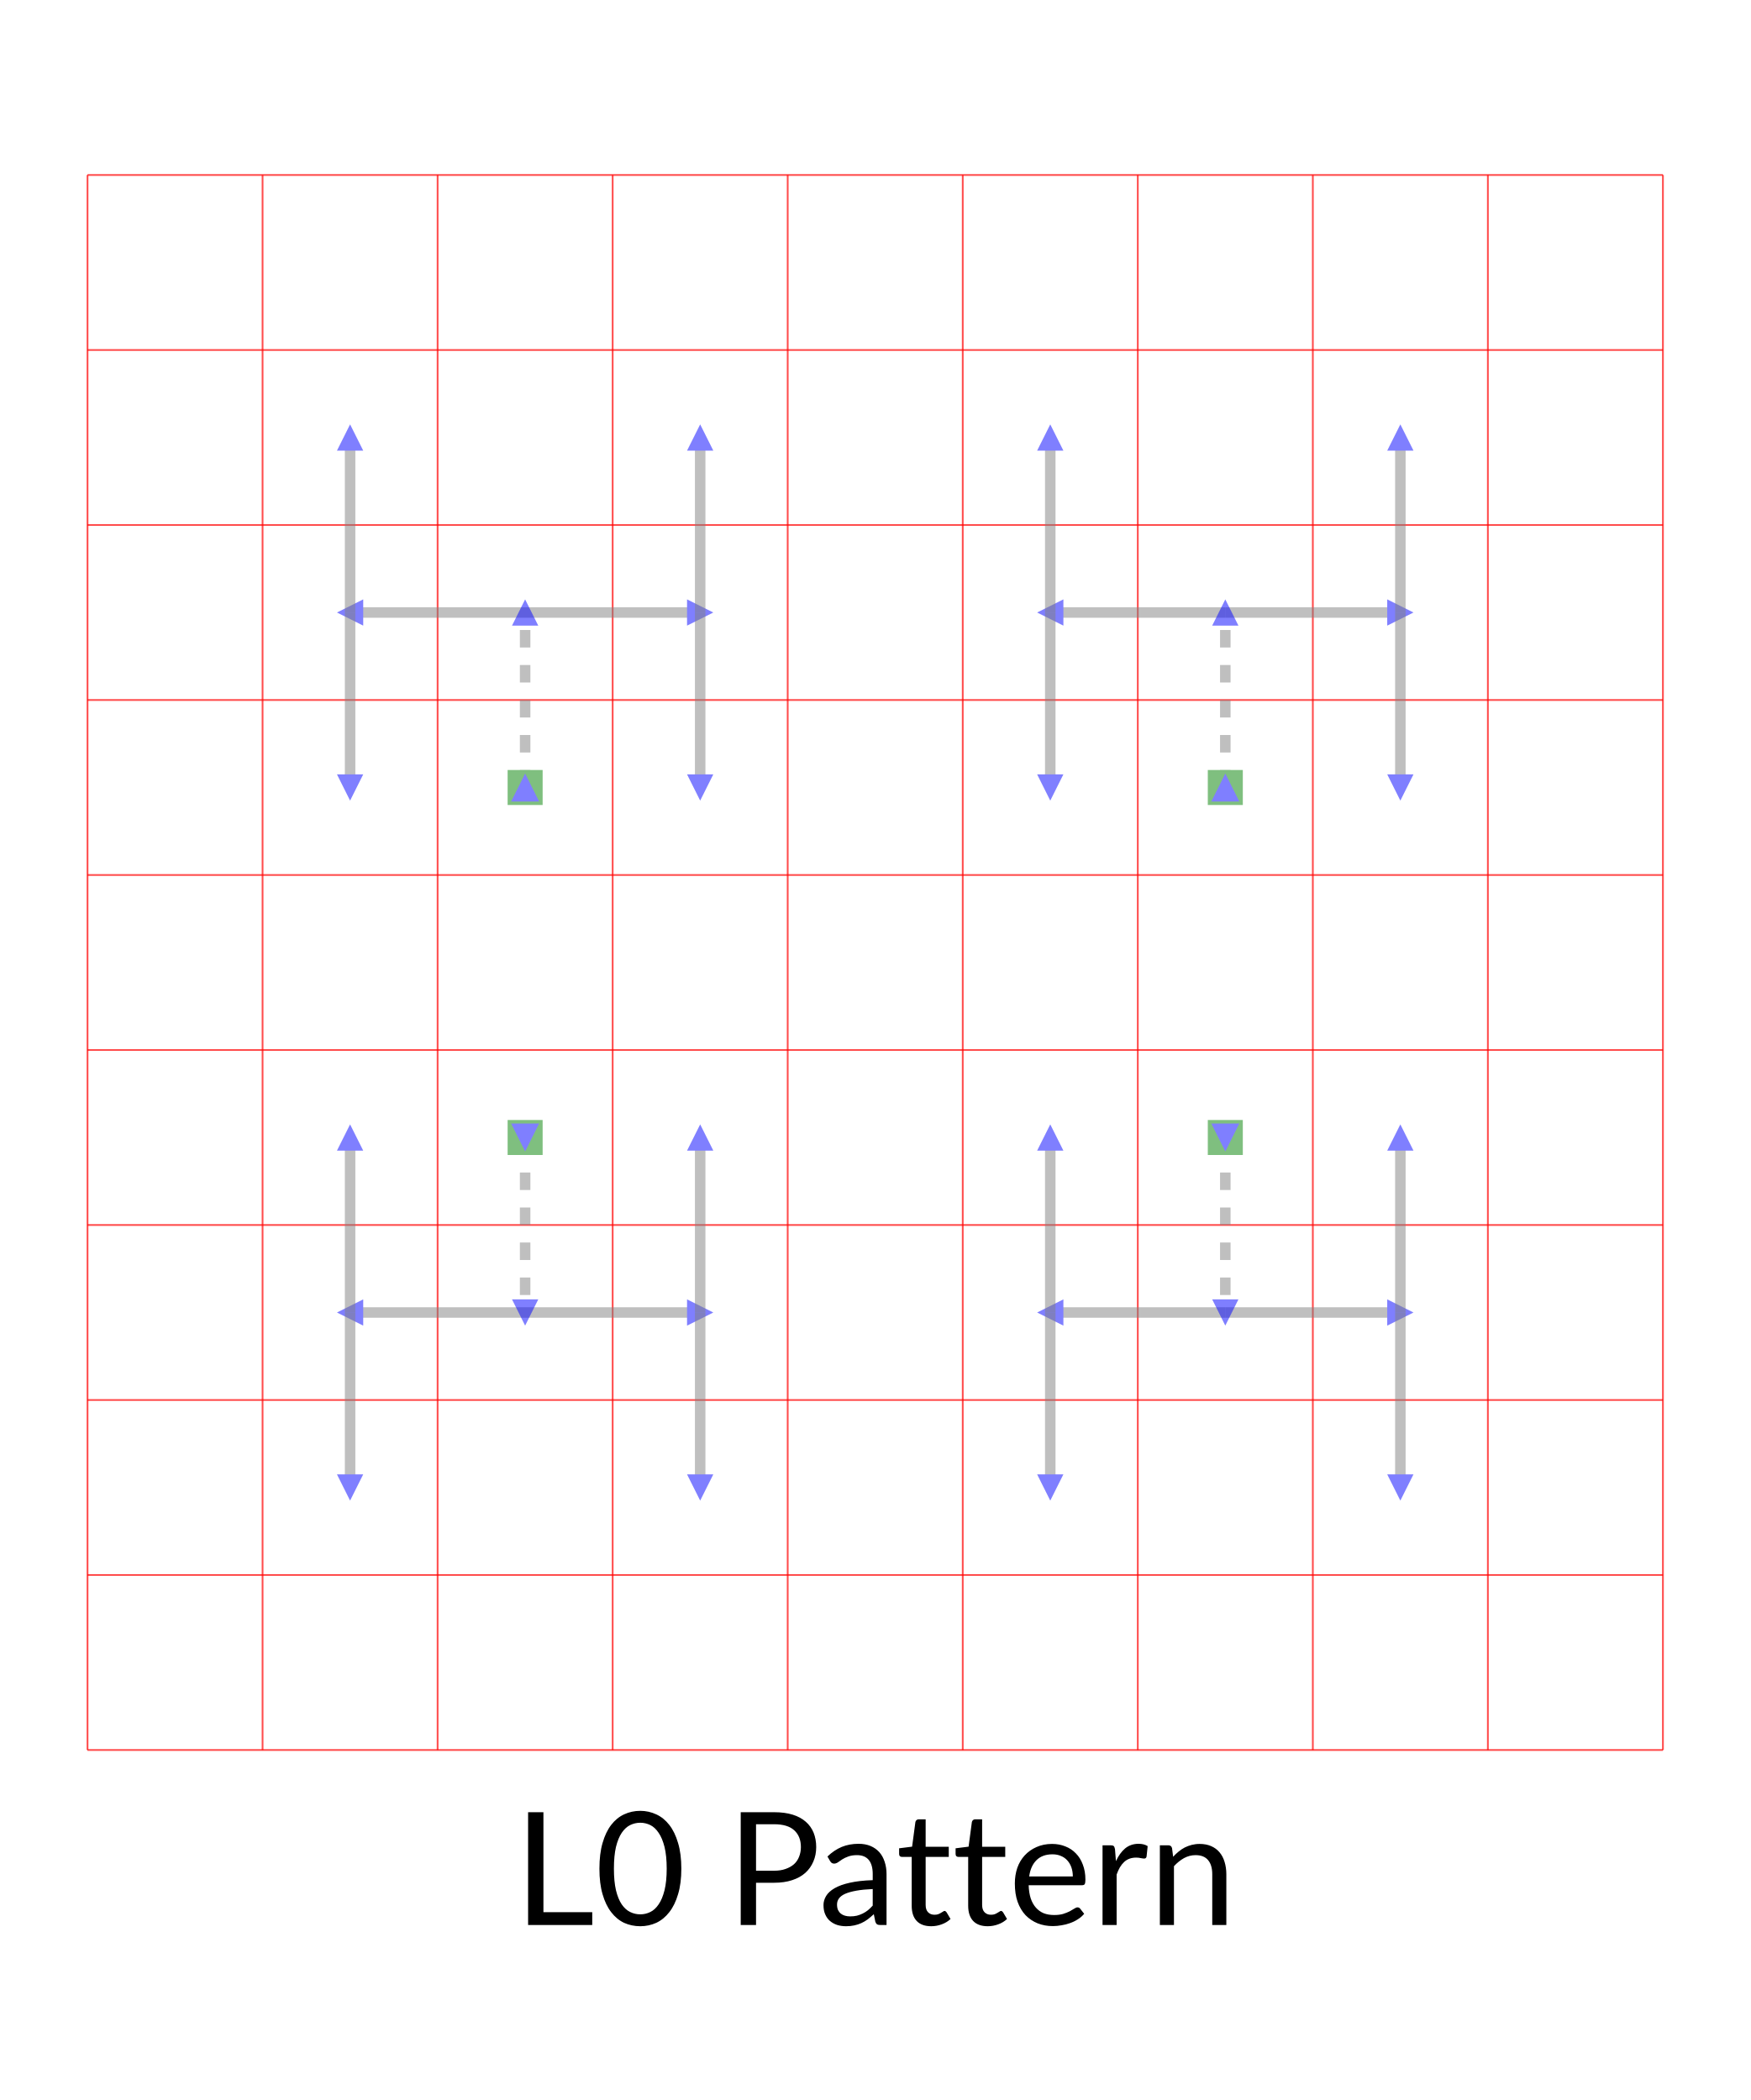
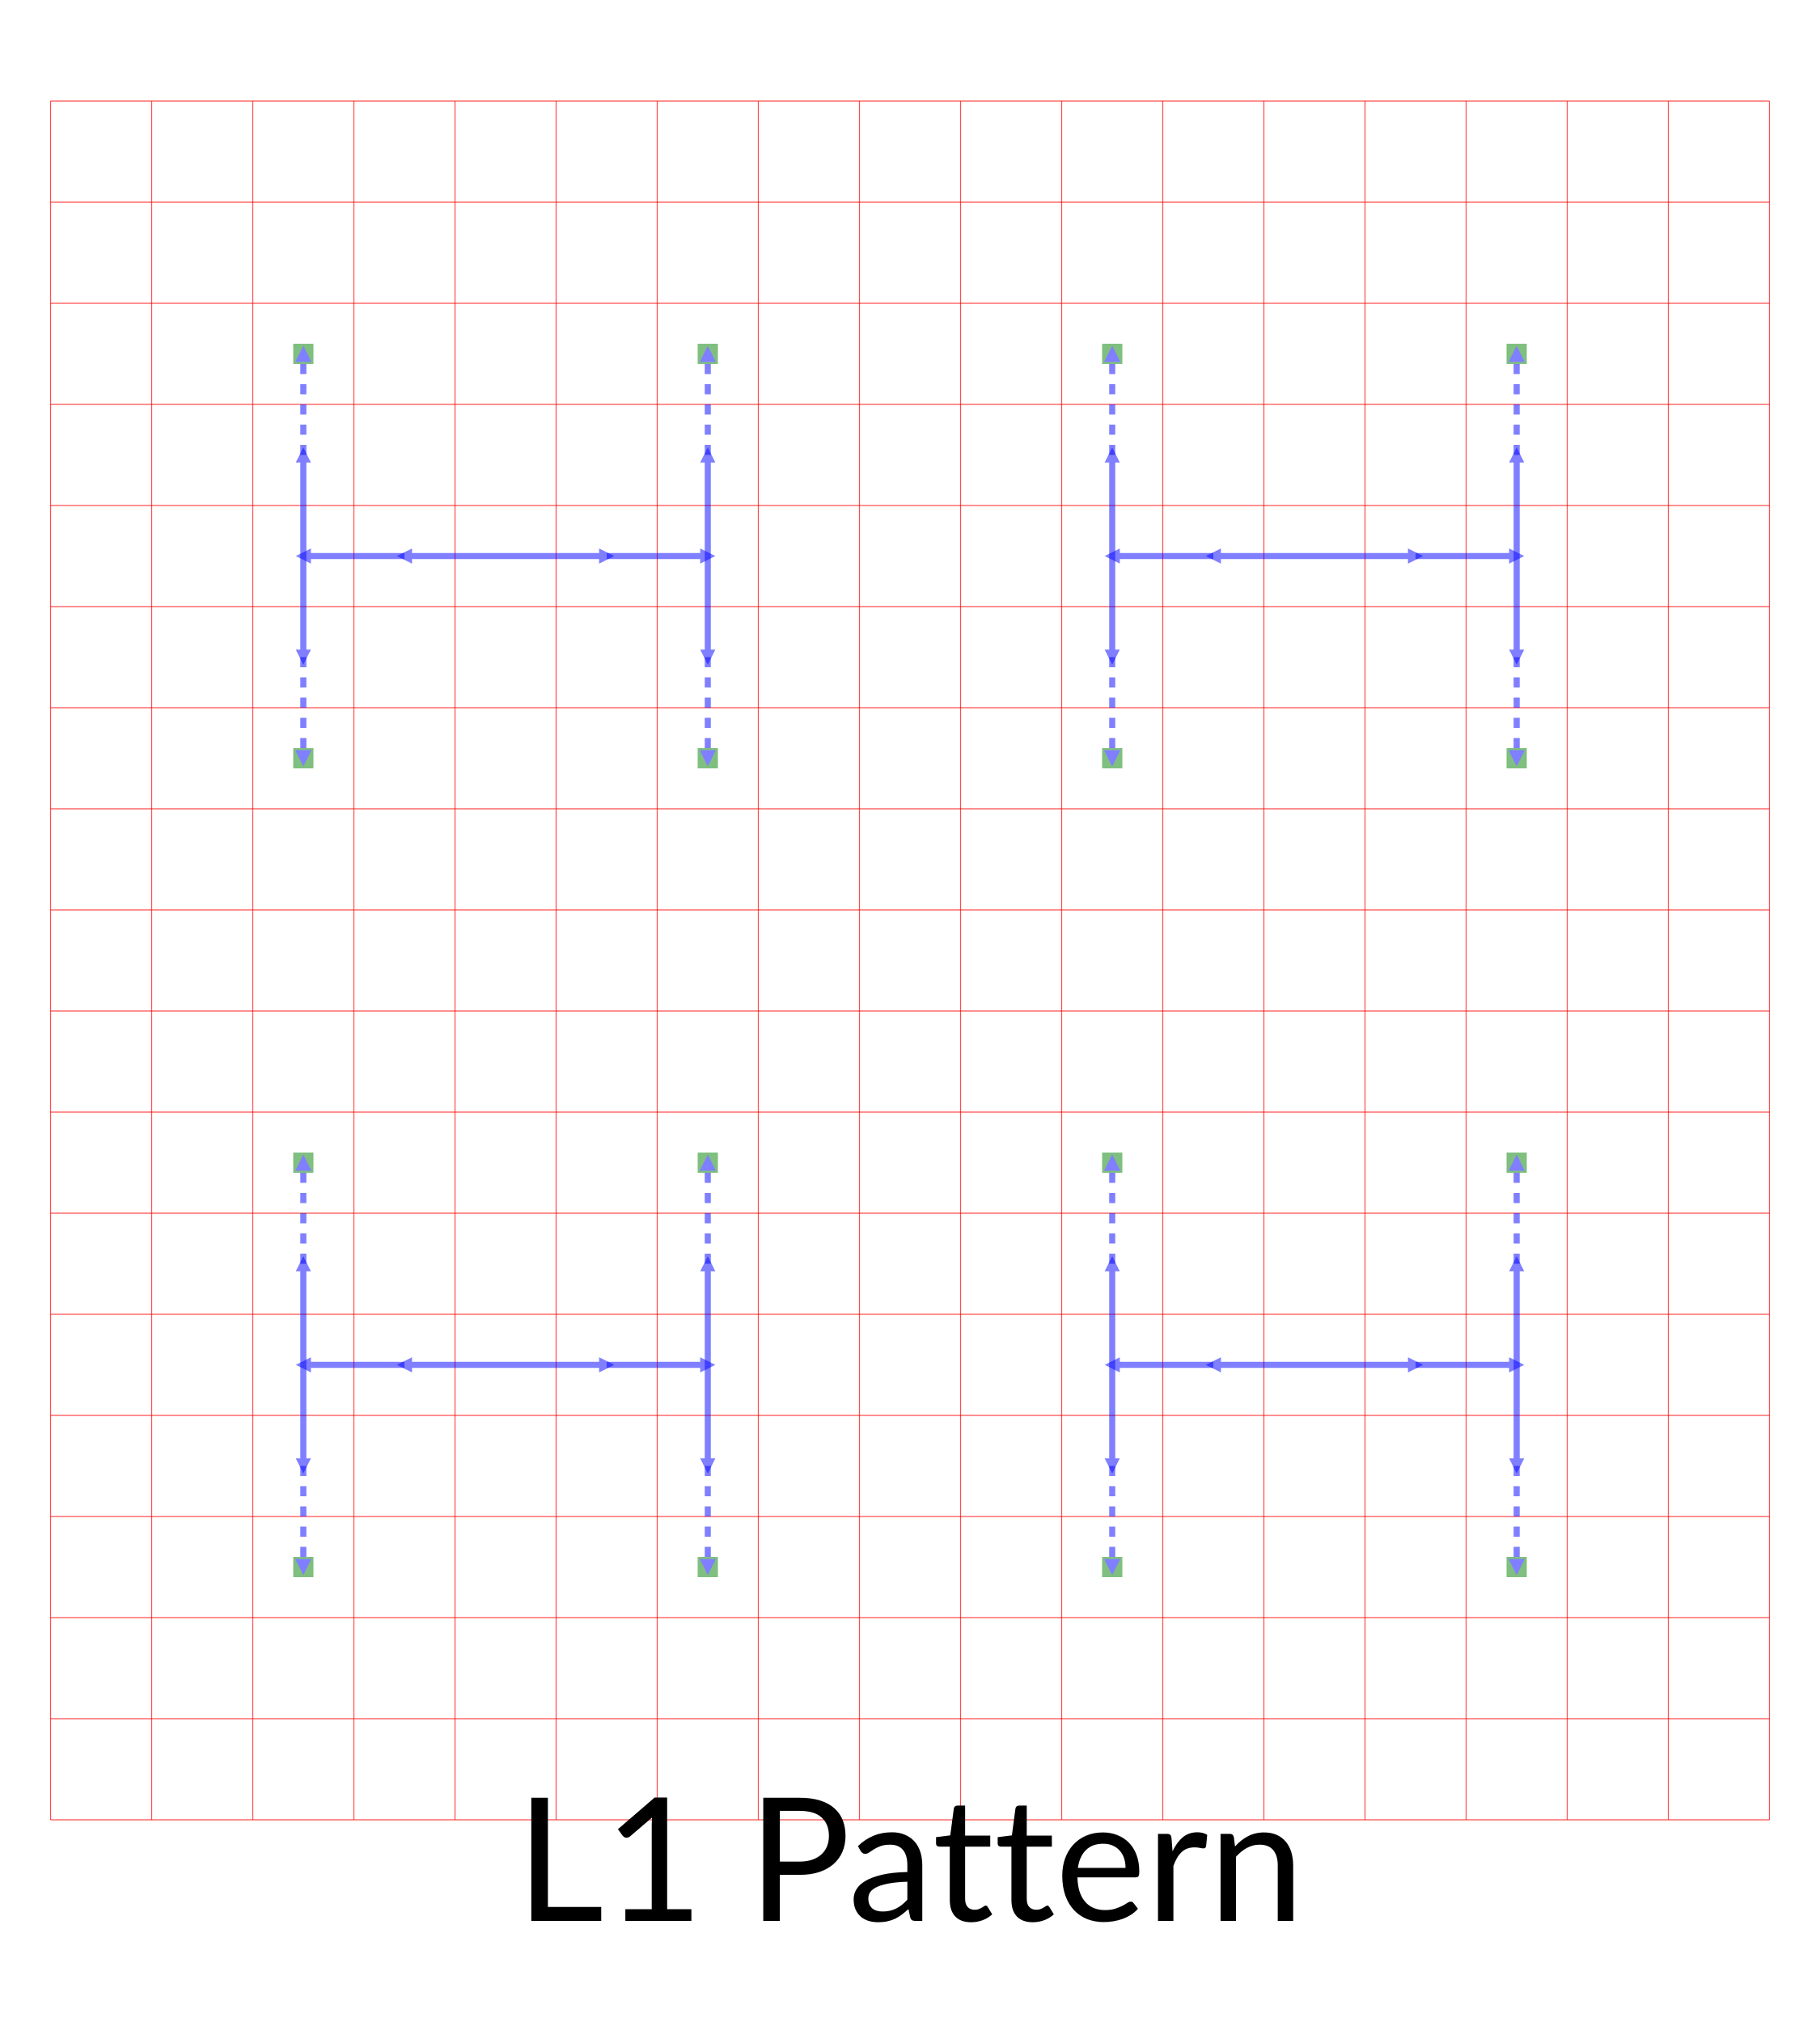
- <svg xmlns="http://www.w3.org/2000/svg" baseProfile="full" height="240" version="1.1" viewBox="0,-210.0,200,240" width="200">
+ <svg xmlns="http://www.w3.org/2000/svg" baseProfile="full" height="400" version="1.1" viewBox="0,-370.0,360,400" width="360">
  <defs id="id10">
    <marker id="id6" markerHeight="10" markerUnits="strokeWidth" markerWidth="5" orient="auto" refX="30" refY="30" viewBox="0 0 120 120">
      <path d="M 0 0 L 60 30 L 0 60 z" fill="blue" />
    </marker>
    <marker id="id7" markerHeight="10" markerUnits="strokeWidth" markerWidth="5" orient="auto" viewBox="-15 -15 30 30">
      <rect fill="green" height="20" width="20" x="-10" y="-10" />
      <path d="M 8 0 L -8 8 L -8 -8 z" fill="blue" />
    </marker>
    <marker id="id8" markerHeight="10" markerUnits="strokeWidth" markerWidth="5" orient="auto" viewBox="-15 -15 30 30">
      <rect fill="green" height="20" width="20" x="-10" y="-10" />
      <path d="M 8 0 L -8 8 L -8 -8 z" fill="blue" />
    </marker>
    <marker id="id9" markerHeight="10" markerUnits="strokeWidth" markerWidth="5" orient="auto" viewBox="-15 -15 30 30">
      <line stroke="red" stroke-width="5px" x1="0" x2="0" y1="-15" y2="15" />
    </marker>
    <style type="text/css">
                text{font-family: Lato;}
                span{text-anchor: "middle"; alignment_baseline: "middle"}
                .gridLabels{fill: grey;font-style: italic;font-weight: 900}
                .gridmarker{stroke:red; stroke-width:0.2; opacity: 0.7;}
                
                .connection{ opacity: 0.5;
                            marker-end:url(#id6);
                            stroke-width:1.2;}
                .down{stroke-dasharray: 2;
                    marker-end:url(#id8);}
                .up{stroke-dasharray: 2;
                    marker-start:url(#id7);}
                .top{stroke-dasharray: 2;
                    marker-start:url(#id9);}
                .buffer{ filter: hue-rotate(90deg);
                          stroke-width:2; stroke-dasharray:1;}
                </style>
  </defs>
  <g id="markers" transform="scale(1,-1)">
-     <line class="gridmarker" x1="10" x2="10" y1="10" y2="190" />
-     <line class="gridmarker" x1="30" x2="30" y1="10" y2="190" />
-     <line class="gridmarker" x1="50" x2="50" y1="10" y2="190" />
-     <line class="gridmarker" x1="70" x2="70" y1="10" y2="190" />
-     <line class="gridmarker" x1="90" x2="90" y1="10" y2="190" />
-     <line class="gridmarker" x1="110" x2="110" y1="10" y2="190" />
-     <line class="gridmarker" x1="130" x2="130" y1="10" y2="190" />
-     <line class="gridmarker" x1="150" x2="150" y1="10" y2="190" />
-     <line class="gridmarker" x1="170" x2="170" y1="10" y2="190" />
-     <line class="gridmarker" x1="190" x2="190" y1="10" y2="190" />
-     <line class="gridmarker" x1="10" x2="190" y1="10" y2="10" />
-     <line class="gridmarker" x1="10" x2="190" y1="30" y2="30" />
-     <line class="gridmarker" x1="10" x2="190" y1="50" y2="50" />
-     <line class="gridmarker" x1="10" x2="190" y1="70" y2="70" />
-     <line class="gridmarker" x1="10" x2="190" y1="90" y2="90" />
-     <line class="gridmarker" x1="10" x2="190" y1="110" y2="110" />
-     <line class="gridmarker" x1="10" x2="190" y1="130" y2="130" />
-     <line class="gridmarker" x1="10" x2="190" y1="150" y2="150" />
-     <line class="gridmarker" x1="10" x2="190" y1="170" y2="170" />
-     <line class="gridmarker" x1="10" x2="190" y1="190" y2="190" />
+     <line class="gridmarker" x1="10" x2="10" y1="10" y2="350" />
+     <line class="gridmarker" x1="30" x2="30" y1="10" y2="350" />
+     <line class="gridmarker" x1="50" x2="50" y1="10" y2="350" />
+     <line class="gridmarker" x1="70" x2="70" y1="10" y2="350" />
+     <line class="gridmarker" x1="90" x2="90" y1="10" y2="350" />
+     <line class="gridmarker" x1="110" x2="110" y1="10" y2="350" />
+     <line class="gridmarker" x1="130" x2="130" y1="10" y2="350" />
+     <line class="gridmarker" x1="150" x2="150" y1="10" y2="350" />
+     <line class="gridmarker" x1="170" x2="170" y1="10" y2="350" />
+     <line class="gridmarker" x1="190" x2="190" y1="10" y2="350" />
+     <line class="gridmarker" x1="210" x2="210" y1="10" y2="350" />
+     <line class="gridmarker" x1="230" x2="230" y1="10" y2="350" />
+     <line class="gridmarker" x1="250" x2="250" y1="10" y2="350" />
+     <line class="gridmarker" x1="270" x2="270" y1="10" y2="350" />
+     <line class="gridmarker" x1="290" x2="290" y1="10" y2="350" />
+     <line class="gridmarker" x1="310" x2="310" y1="10" y2="350" />
+     <line class="gridmarker" x1="330" x2="330" y1="10" y2="350" />
+     <line class="gridmarker" x1="350" x2="350" y1="10" y2="350" />
+     <line class="gridmarker" x1="10" x2="350" y1="10" y2="10" />
+     <line class="gridmarker" x1="10" x2="350" y1="30" y2="30" />
+     <line class="gridmarker" x1="10" x2="350" y1="50" y2="50" />
+     <line class="gridmarker" x1="10" x2="350" y1="70" y2="70" />
+     <line class="gridmarker" x1="10" x2="350" y1="90" y2="90" />
+     <line class="gridmarker" x1="10" x2="350" y1="110" y2="110" />
+     <line class="gridmarker" x1="10" x2="350" y1="130" y2="130" />
+     <line class="gridmarker" x1="10" x2="350" y1="150" y2="150" />
+     <line class="gridmarker" x1="10" x2="350" y1="170" y2="170" />
+     <line class="gridmarker" x1="10" x2="350" y1="190" y2="190" />
+     <line class="gridmarker" x1="10" x2="350" y1="210" y2="210" />
+     <line class="gridmarker" x1="10" x2="350" y1="230" y2="230" />
+     <line class="gridmarker" x1="10" x2="350" y1="250" y2="250" />
+     <line class="gridmarker" x1="10" x2="350" y1="270" y2="270" />
+     <line class="gridmarker" x1="10" x2="350" y1="290" y2="290" />
+     <line class="gridmarker" x1="10" x2="350" y1="310" y2="310" />
+     <line class="gridmarker" x1="10" x2="350" y1="330" y2="330" />
+     <line class="gridmarker" x1="10" x2="350" y1="350" y2="350" />
  </g>
  <g id="main" transform="scale(1,-1)">
-     <line class="connection same" stroke="grey" x1="60" x2="80" y1="60" y2="60" />
-     <line class="connection same" stroke="grey" x1="80" x2="80" y1="60" y2="80" />
-     <line class="connection same" stroke="grey" x1="80" x2="80" y1="60" y2="40" />
-     <line class="connection same" stroke="grey" x1="60" x2="40" y1="60" y2="60" />
-     <line class="connection same" stroke="grey" x1="40" x2="40" y1="60" y2="80" />
-     <line class="connection same" stroke="grey" x1="40" x2="40" y1="60" y2="40" />
-     <line class="connection same" stroke="grey" x1="140" x2="160" y1="60" y2="60" />
-     <line class="connection same" stroke="grey" x1="160" x2="160" y1="60" y2="80" />
-     <line class="connection same" stroke="grey" x1="160" x2="160" y1="60" y2="40" />
-     <line class="connection same" stroke="grey" x1="140" x2="120" y1="60" y2="60" />
-     <line class="connection same" stroke="grey" x1="120" x2="120" y1="60" y2="80" />
-     <line class="connection same" stroke="grey" x1="120" x2="120" y1="60" y2="40" />
-     <line class="connection same" stroke="grey" x1="140" x2="160" y1="140" y2="140" />
-     <line class="connection same" stroke="grey" x1="160" x2="160" y1="140" y2="160" />
-     <line class="connection same" stroke="grey" x1="160" x2="160" y1="140" y2="120" />
-     <line class="connection same" stroke="grey" x1="140" x2="120" y1="140" y2="140" />
-     <line class="connection same" stroke="grey" x1="120" x2="120" y1="140" y2="160" />
-     <line class="connection same" stroke="grey" x1="120" x2="120" y1="140" y2="120" />
-     <line class="connection same" stroke="grey" x1="60" x2="80" y1="140" y2="140" />
-     <line class="connection same" stroke="grey" x1="80" x2="80" y1="140" y2="160" />
-     <line class="connection same" stroke="grey" x1="80" x2="80" y1="140" y2="120" />
-     <line class="connection same" stroke="grey" x1="60" x2="40" y1="140" y2="140" />
-     <line class="connection same" stroke="grey" x1="40" x2="40" y1="140" y2="160" />
-     <line class="connection same" stroke="grey" x1="40" x2="40" y1="140" y2="120" />
-     <line class="connection up" stroke="grey" x1="60" x2="60" y1="80" y2="60" />
-     <line class="connection up" stroke="grey" x1="60" x2="60" y1="120" y2="140" />
-     <line class="connection up" stroke="grey" x1="140" x2="140" y1="80" y2="60" />
-     <line class="connection up" stroke="grey" x1="140" x2="140" y1="120" y2="140" />
+     <line class="connection same" stroke="blue" x1="100" x2="120" y1="100" y2="100" />
+     <line class="connection same" stroke="blue" x1="120" x2="140" y1="100" y2="100" />
+     <line class="connection same" stroke="blue" x1="140" x2="140" y1="100" y2="120" />
+     <line class="connection down" stroke="blue" x1="140" x2="140" y1="120" y2="140" />
+     <line class="connection same" stroke="blue" x1="140" x2="140" y1="100" y2="80" />
+     <line class="connection down" stroke="blue" x1="140" x2="140" y1="80" y2="60" />
+     <line class="connection same" stroke="blue" x1="100" x2="80" y1="100" y2="100" />
+     <line class="connection same" stroke="blue" x1="80" x2="60" y1="100" y2="100" />
+     <line class="connection same" stroke="blue" x1="60" x2="60" y1="100" y2="120" />
+     <line class="connection down" stroke="blue" x1="60" x2="60" y1="120" y2="140" />
+     <line class="connection same" stroke="blue" x1="60" x2="60" y1="100" y2="80" />
+     <line class="connection down" stroke="blue" x1="60" x2="60" y1="80" y2="60" />
+     <line class="connection same" stroke="blue" x1="100" x2="120" y1="260" y2="260" />
+     <line class="connection same" stroke="blue" x1="120" x2="140" y1="260" y2="260" />
+     <line class="connection same" stroke="blue" x1="140" x2="140" y1="260" y2="280" />
+     <line class="connection down" stroke="blue" x1="140" x2="140" y1="280" y2="300" />
+     <line class="connection same" stroke="blue" x1="140" x2="140" y1="260" y2="240" />
+     <line class="connection down" stroke="blue" x1="140" x2="140" y1="240" y2="220" />
+     <line class="connection same" stroke="blue" x1="100" x2="80" y1="260" y2="260" />
+     <line class="connection same" stroke="blue" x1="80" x2="60" y1="260" y2="260" />
+     <line class="connection same" stroke="blue" x1="60" x2="60" y1="260" y2="280" />
+     <line class="connection down" stroke="blue" x1="60" x2="60" y1="280" y2="300" />
+     <line class="connection same" stroke="blue" x1="60" x2="60" y1="260" y2="240" />
+     <line class="connection down" stroke="blue" x1="60" x2="60" y1="240" y2="220" />
+     <line class="connection same" stroke="blue" x1="260" x2="280" y1="100" y2="100" />
+     <line class="connection same" stroke="blue" x1="280" x2="300" y1="100" y2="100" />
+     <line class="connection same" stroke="blue" x1="300" x2="300" y1="100" y2="120" />
+     <line class="connection down" stroke="blue" x1="300" x2="300" y1="120" y2="140" />
+     <line class="connection same" stroke="blue" x1="300" x2="300" y1="100" y2="80" />
+     <line class="connection down" stroke="blue" x1="300" x2="300" y1="80" y2="60" />
+     <line class="connection same" stroke="blue" x1="260" x2="240" y1="100" y2="100" />
+     <line class="connection same" stroke="blue" x1="240" x2="220" y1="100" y2="100" />
+     <line class="connection same" stroke="blue" x1="220" x2="220" y1="100" y2="120" />
+     <line class="connection down" stroke="blue" x1="220" x2="220" y1="120" y2="140" />
+     <line class="connection same" stroke="blue" x1="220" x2="220" y1="100" y2="80" />
+     <line class="connection down" stroke="blue" x1="220" x2="220" y1="80" y2="60" />
+     <line class="connection same" stroke="blue" x1="260" x2="280" y1="260" y2="260" />
+     <line class="connection same" stroke="blue" x1="280" x2="300" y1="260" y2="260" />
+     <line class="connection same" stroke="blue" x1="300" x2="300" y1="260" y2="280" />
+     <line class="connection down" stroke="blue" x1="300" x2="300" y1="280" y2="300" />
+     <line class="connection same" stroke="blue" x1="300" x2="300" y1="260" y2="240" />
+     <line class="connection down" stroke="blue" x1="300" x2="300" y1="240" y2="220" />
+     <line class="connection same" stroke="blue" x1="260" x2="240" y1="260" y2="260" />
+     <line class="connection same" stroke="blue" x1="240" x2="220" y1="260" y2="260" />
+     <line class="connection same" stroke="blue" x1="220" x2="220" y1="260" y2="280" />
+     <line class="connection down" stroke="blue" x1="220" x2="220" y1="280" y2="300" />
+     <line class="connection same" stroke="blue" x1="220" x2="220" y1="260" y2="240" />
+     <line class="connection down" stroke="blue" x1="220" x2="220" y1="240" y2="220" />
    <g id="text">
-       <text alignment-baseline="middle" class="moduleLabel" fill="black" font-size="18.0" text-anchor="middle" transform="scale(1,-1)" x="100.0" y="10.0">L0 Pattern</text>
+       <text alignment-baseline="middle" class="moduleLabel" fill="black" font-size="34.0" text-anchor="middle" transform="scale(1,-1)" x="180.0" y="10.0">L1 Pattern</text>
    </g>
  </g>
</svg>
